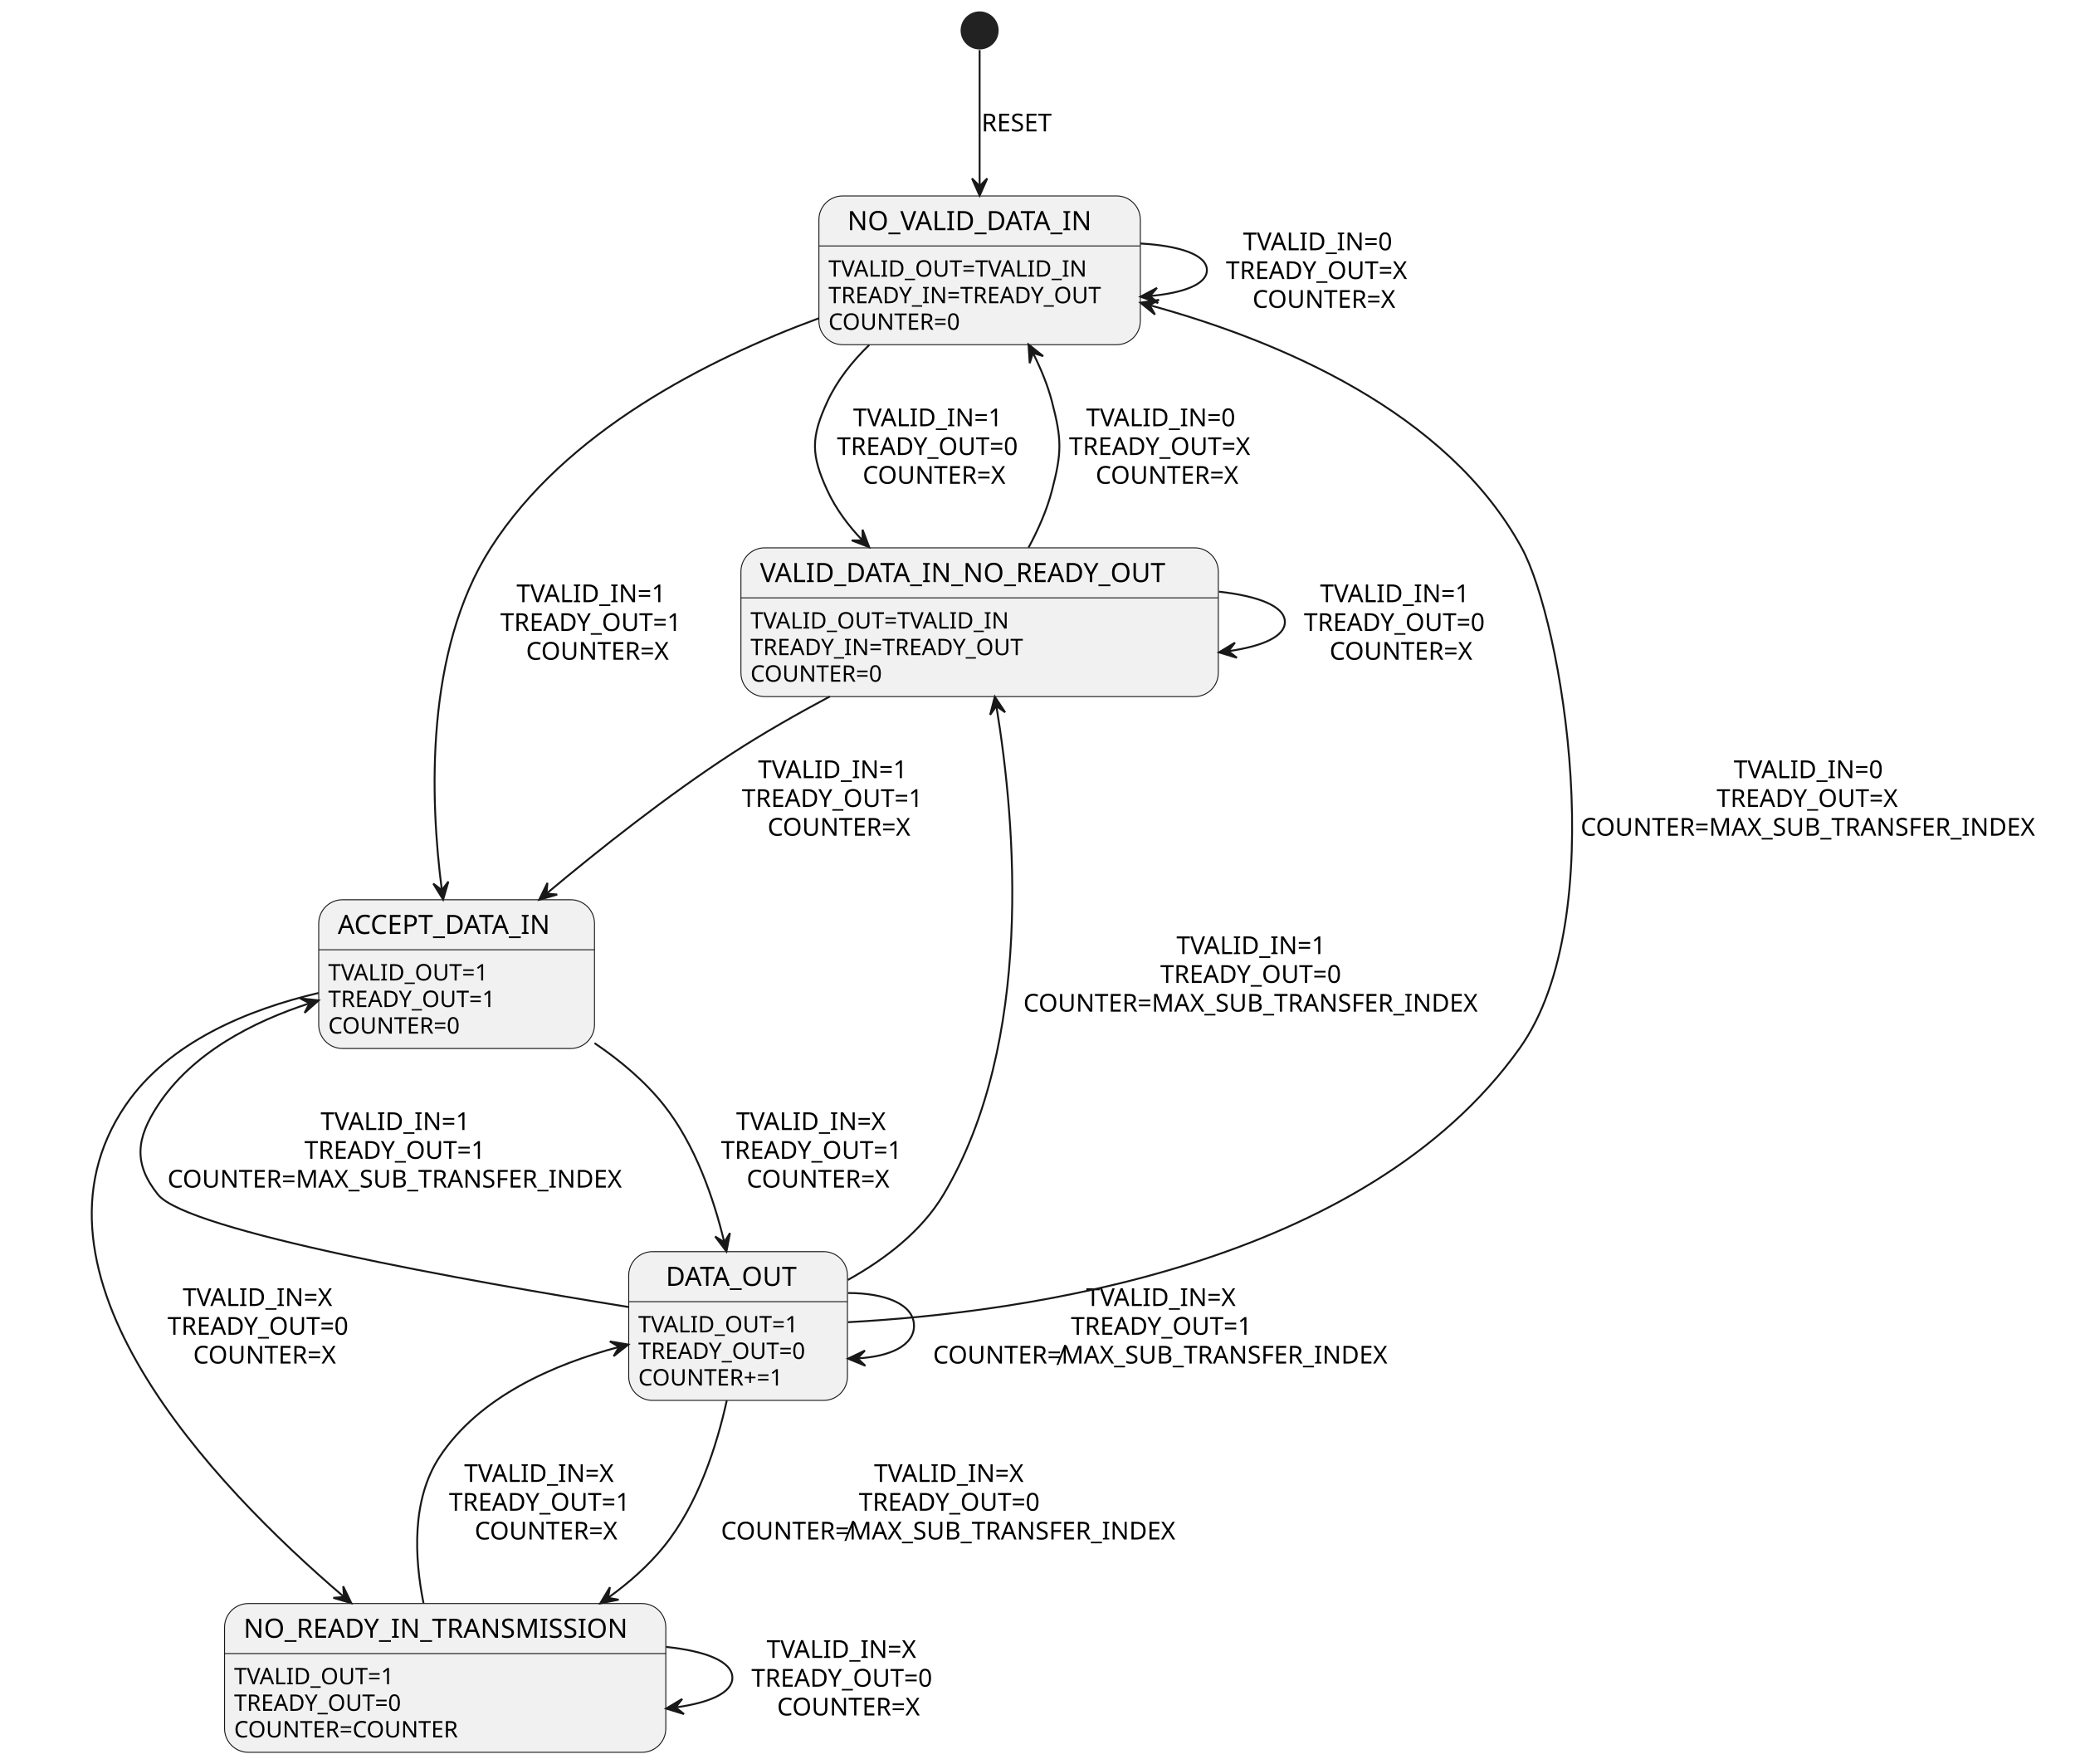
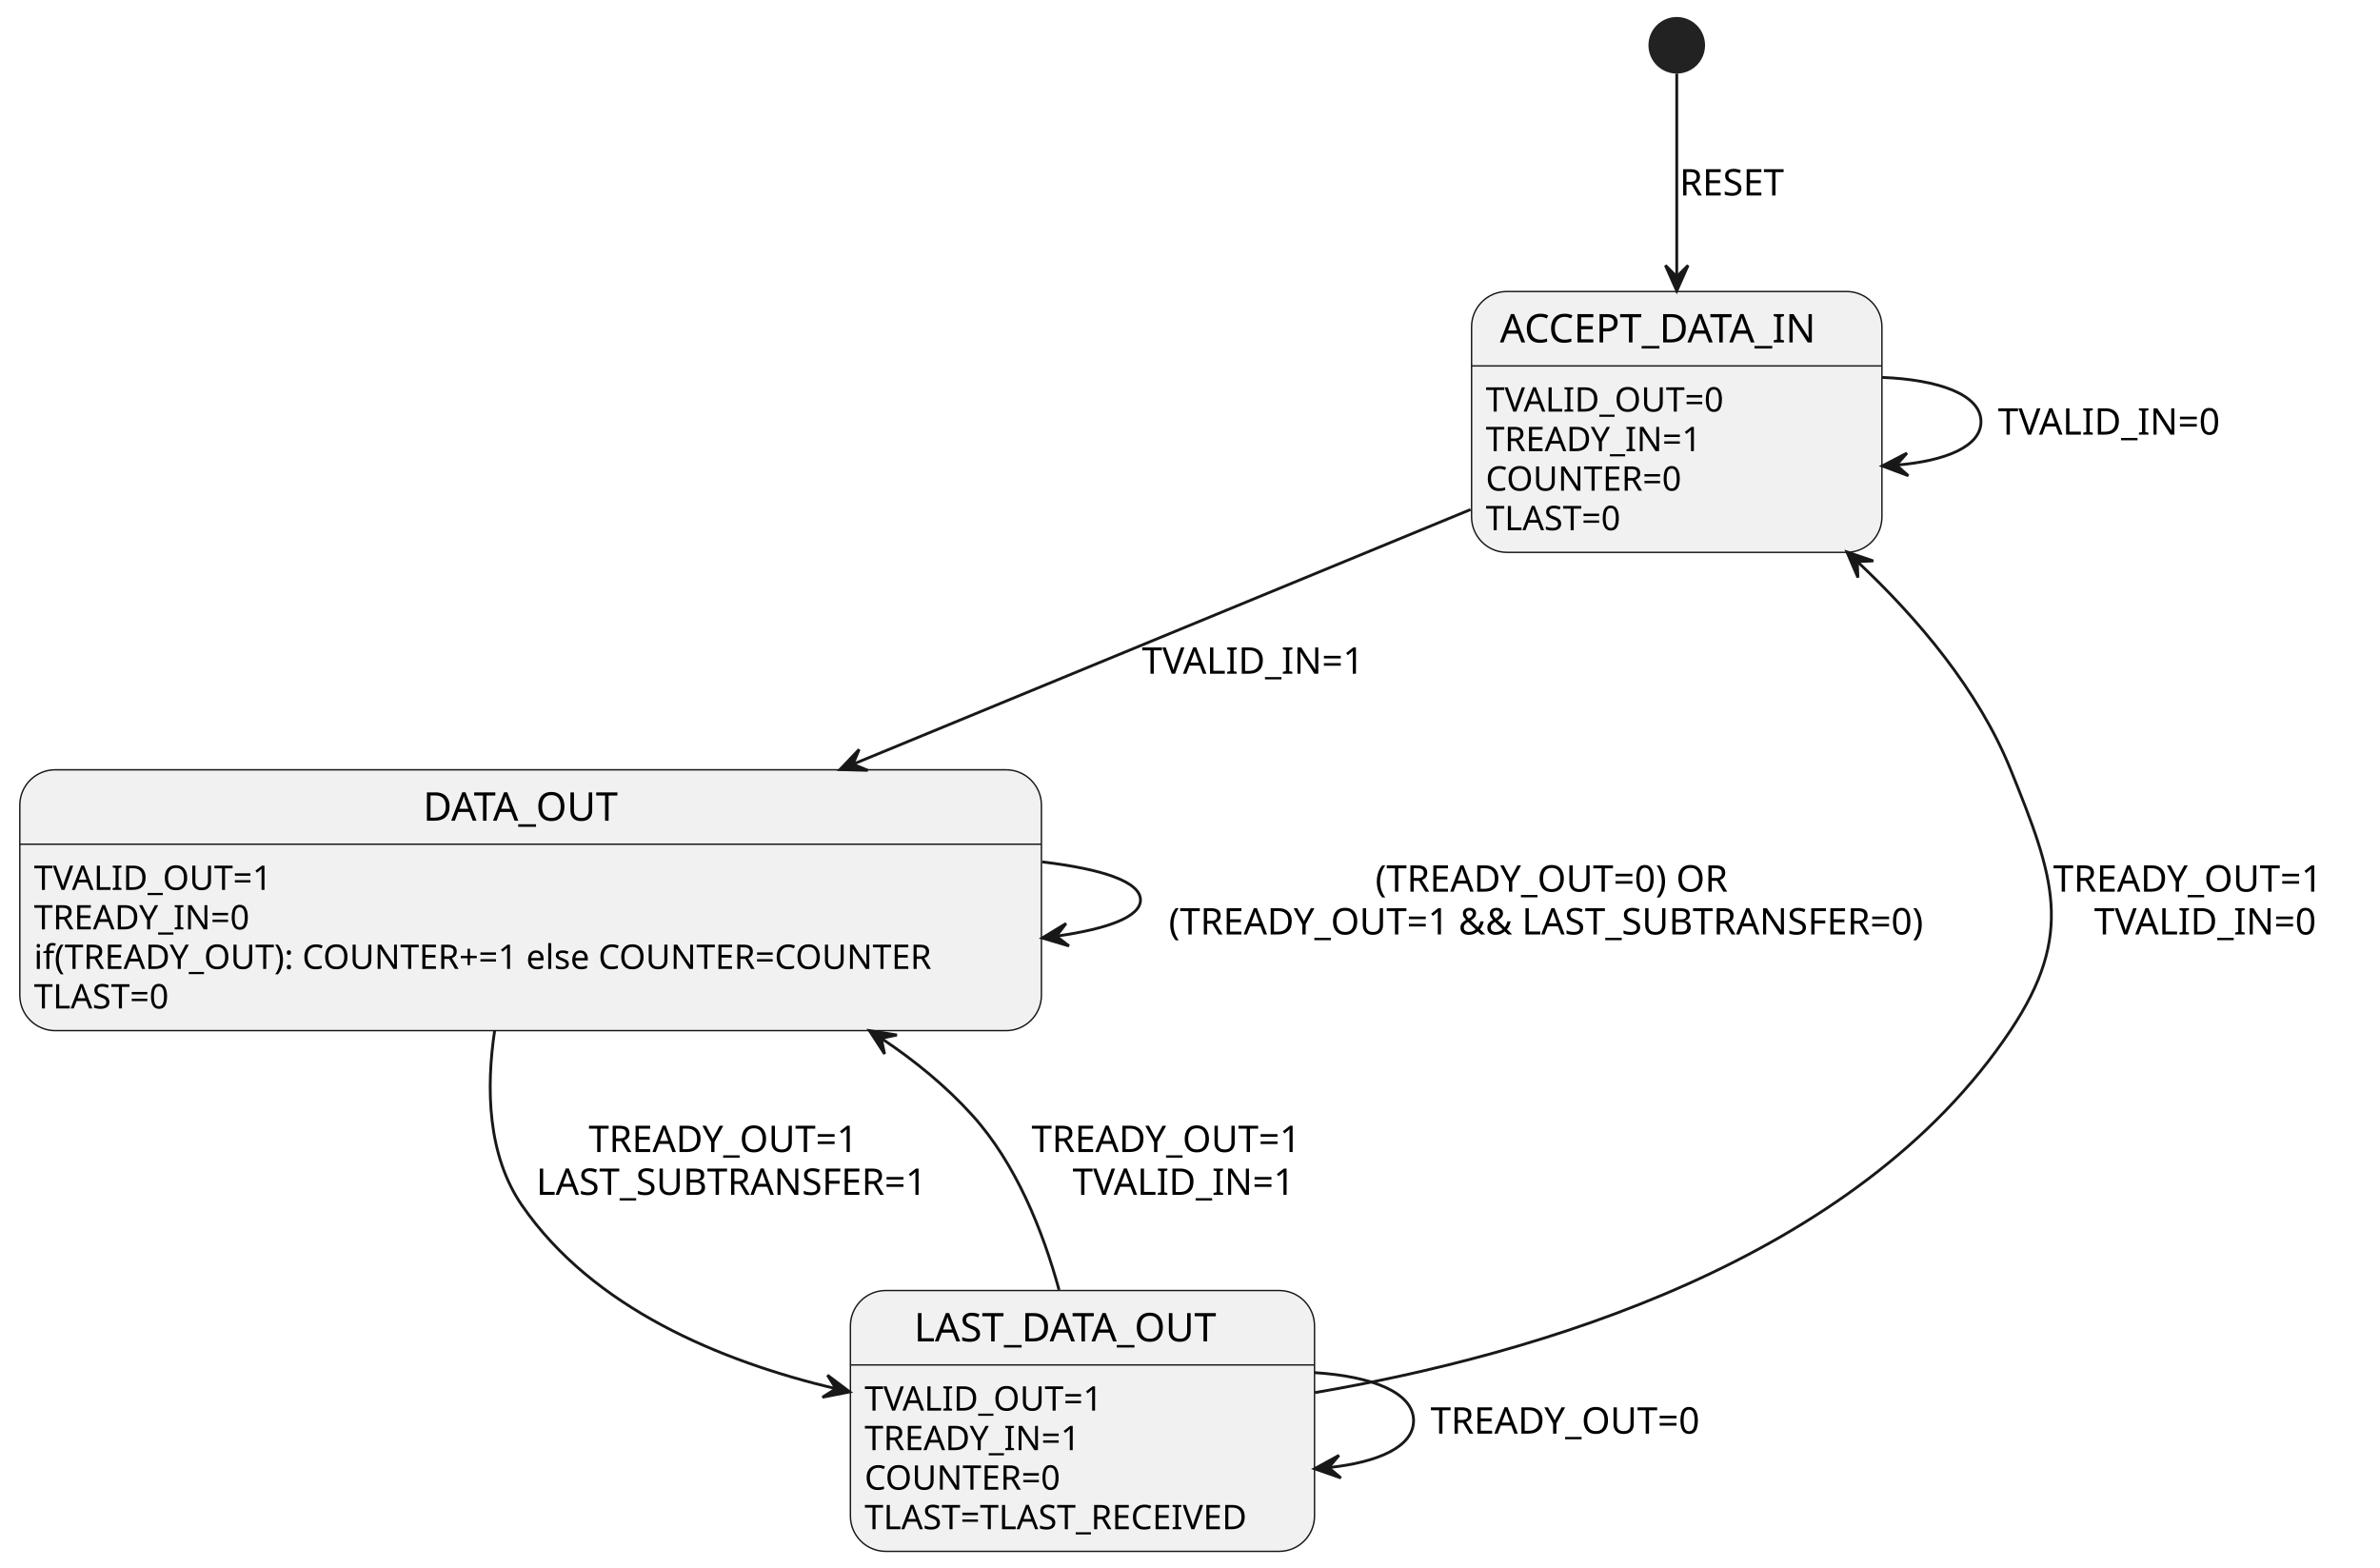
- <svg xmlns="http://www.w3.org/2000/svg" contentStyleType="text/css" height="927px" preserveAspectRatio="none" style="width:1091px;height:927px;background:#FFFFFF;" version="1.1" viewBox="0 0 1091 927" width="1091px" zoomAndPan="magnify">
+ <svg xmlns="http://www.w3.org/2000/svg" contentStyleType="text/css" height="554px" preserveAspectRatio="none" style="width:841px;height:554px;background:#FFFFFF;" version="1.1" viewBox="0 0 841 554" width="841px" zoomAndPan="magnify">
  <defs />
  <g>
-     <ellipse cx="515.069" cy="16" fill="#222222" rx="10" ry="10" style="stroke:none;stroke-width:1.0;" />
-     <g id="NO_VALID_DATA_IN">
-       <rect fill="#F1F1F1" height="78.203" rx="12.5" ry="12.5" style="stroke:#181818;stroke-width:0.5;" width="169" x="430.569" y="103" />
-       <line style="stroke:#181818;stroke-width:0.5;" x1="430.569" x2="599.569" y1="129.297" y2="129.297" />
-       <text fill="#000000" font-family="sans-serif" font-size="14" lengthAdjust="spacing" textLength="139" x="445.569" y="120.995">NO_VALID_DATA_IN</text>
-       <text fill="#000000" font-family="sans-serif" font-size="12" lengthAdjust="spacing" textLength="141" x="435.569" y="145.435">TVALID_OUT=TVALID_IN</text>
-       <text fill="#000000" font-family="sans-serif" font-size="12" lengthAdjust="spacing" textLength="149" x="435.569" y="159.404">TREADY_IN=TREADY_OUT</text>
-       <text fill="#000000" font-family="sans-serif" font-size="12" lengthAdjust="spacing" textLength="74" x="435.569" y="173.373">COUNTER=0</text>
-     </g>
-     <g id="VALID_DATA_IN_NO_READY_OUT">
-       <rect fill="#F1F1F1" height="78.203" rx="12.5" ry="12.5" style="stroke:#181818;stroke-width:0.5;" width="251" x="389.569" y="288" />
-       <line style="stroke:#181818;stroke-width:0.5;" x1="389.569" x2="640.569" y1="314.297" y2="314.297" />
-       <text fill="#000000" font-family="sans-serif" font-size="14" lengthAdjust="spacing" textLength="231" x="399.569" y="305.995">VALID_DATA_IN_NO_READY_OUT</text>
-       <text fill="#000000" font-family="sans-serif" font-size="12" lengthAdjust="spacing" textLength="141" x="394.569" y="330.435">TVALID_OUT=TVALID_IN</text>
-       <text fill="#000000" font-family="sans-serif" font-size="12" lengthAdjust="spacing" textLength="149" x="394.569" y="344.404">TREADY_IN=TREADY_OUT</text>
-       <text fill="#000000" font-family="sans-serif" font-size="12" lengthAdjust="spacing" textLength="74" x="394.569" y="358.373">COUNTER=0</text>
-     </g>
+     <ellipse cx="592.5" cy="16" fill="#222222" rx="10" ry="10" style="stroke:none;stroke-width:1.0;" />
    <g id="ACCEPT_DATA_IN">
-       <rect fill="#F1F1F1" height="78.203" rx="12.5" ry="12.5" style="stroke:#181818;stroke-width:0.5;" width="145" x="167.569" y="473" />
-       <line style="stroke:#181818;stroke-width:0.5;" x1="167.569" x2="312.569" y1="499.297" y2="499.297" />
-       <text fill="#000000" font-family="sans-serif" font-size="14" lengthAdjust="spacing" textLength="125" x="177.569" y="490.995">ACCEPT_DATA_IN</text>
-       <text fill="#000000" font-family="sans-serif" font-size="12" lengthAdjust="spacing" textLength="90" x="172.569" y="515.436">TVALID_OUT=1</text>
-       <text fill="#000000" font-family="sans-serif" font-size="12" lengthAdjust="spacing" textLength="94" x="172.569" y="529.404">TREADY_OUT=1</text>
-       <text fill="#000000" font-family="sans-serif" font-size="12" lengthAdjust="spacing" textLength="74" x="172.569" y="543.373">COUNTER=0</text>
+       <rect fill="#F1F1F1" height="92.172" rx="12.5" ry="12.5" style="stroke:#181818;stroke-width:0.5;" width="145" x="520" y="103" />
+       <line style="stroke:#181818;stroke-width:0.5;" x1="520" x2="665" y1="129.297" y2="129.297" />
+       <text fill="#000000" font-family="sans-serif" font-size="14" lengthAdjust="spacing" textLength="125" x="530" y="120.995">ACCEPT_DATA_IN</text>
+       <text fill="#000000" font-family="sans-serif" font-size="12" lengthAdjust="spacing" textLength="91" x="525" y="145.435">TVALID_OUT=0</text>
+       <text fill="#000000" font-family="sans-serif" font-size="12" lengthAdjust="spacing" textLength="79" x="525" y="159.404">TREADY_IN=1</text>
+       <text fill="#000000" font-family="sans-serif" font-size="12" lengthAdjust="spacing" textLength="74" x="525" y="173.373">COUNTER=0</text>
+       <text fill="#000000" font-family="sans-serif" font-size="12" lengthAdjust="spacing" textLength="54" x="525" y="187.342">TLAST=0</text>
    </g>
    <g id="DATA_OUT">
-       <rect fill="#F1F1F1" height="78.203" rx="12.5" ry="12.5" style="stroke:#181818;stroke-width:0.5;" width="115" x="330.569" y="658" />
-       <line style="stroke:#181818;stroke-width:0.5;" x1="330.569" x2="445.569" y1="684.297" y2="684.297" />
-       <text fill="#000000" font-family="sans-serif" font-size="14" lengthAdjust="spacing" textLength="76" x="350.069" y="675.995">DATA_OUT</text>
-       <text fill="#000000" font-family="sans-serif" font-size="12" lengthAdjust="spacing" textLength="90" x="335.569" y="700.436">TVALID_OUT=1</text>
-       <text fill="#000000" font-family="sans-serif" font-size="12" lengthAdjust="spacing" textLength="95" x="335.569" y="714.404">TREADY_OUT=0</text>
-       <text fill="#000000" font-family="sans-serif" font-size="12" lengthAdjust="spacing" textLength="83" x="335.569" y="728.373">COUNTER+=1</text>
+       <rect fill="#F1F1F1" height="92.172" rx="12.5" ry="12.5" style="stroke:#181818;stroke-width:0.5;" width="361" x="7" y="272" />
+       <line style="stroke:#181818;stroke-width:0.5;" x1="7" x2="368" y1="298.297" y2="298.297" />
+       <text fill="#000000" font-family="sans-serif" font-size="14" lengthAdjust="spacing" textLength="76" x="149.5" y="289.995">DATA_OUT</text>
+       <text fill="#000000" font-family="sans-serif" font-size="12" lengthAdjust="spacing" textLength="90" x="12" y="314.435">TVALID_OUT=1</text>
+       <text fill="#000000" font-family="sans-serif" font-size="12" lengthAdjust="spacing" textLength="80" x="12" y="328.404">TREADY_IN=0</text>
+       <text fill="#000000" font-family="sans-serif" font-size="12" lengthAdjust="spacing" textLength="341" x="12" y="342.373">if(TREADY_OUT): COUNTER+=1 else COUNTER=COUNTER</text>
+       <text fill="#000000" font-family="sans-serif" font-size="12" lengthAdjust="spacing" textLength="54" x="12" y="356.342">TLAST=0</text>
    </g>
-     <g id="NO_READY_IN_TRANSMISSION">
-       <rect fill="#F1F1F1" height="78.203" rx="12.5" ry="12.5" style="stroke:#181818;stroke-width:0.5;" width="232" x="118.069" y="843" />
-       <line style="stroke:#181818;stroke-width:0.5;" x1="118.069" x2="350.069" y1="869.297" y2="869.297" />
-       <text fill="#000000" font-family="sans-serif" font-size="14" lengthAdjust="spacing" textLength="212" x="128.069" y="860.995">NO_READY_IN_TRANSMISSION</text>
-       <text fill="#000000" font-family="sans-serif" font-size="12" lengthAdjust="spacing" textLength="90" x="123.069" y="885.436">TVALID_OUT=1</text>
-       <text fill="#000000" font-family="sans-serif" font-size="12" lengthAdjust="spacing" textLength="95" x="123.069" y="899.404">TREADY_OUT=0</text>
-       <text fill="#000000" font-family="sans-serif" font-size="12" lengthAdjust="spacing" textLength="122" x="123.069" y="913.373">COUNTER=COUNTER</text>
+     <g id="LAST_DATA_OUT">
+       <rect fill="#F1F1F1" height="92.172" rx="12.5" ry="12.5" style="stroke:#181818;stroke-width:0.5;" width="164" x="300.5" y="456" />
+       <line style="stroke:#181818;stroke-width:0.5;" x1="300.5" x2="464.5" y1="482.297" y2="482.297" />
+       <text fill="#000000" font-family="sans-serif" font-size="14" lengthAdjust="spacing" textLength="119" x="323" y="473.995">LAST_DATA_OUT</text>
+       <text fill="#000000" font-family="sans-serif" font-size="12" lengthAdjust="spacing" textLength="90" x="305.5" y="498.435">TVALID_OUT=1</text>
+       <text fill="#000000" font-family="sans-serif" font-size="12" lengthAdjust="spacing" textLength="79" x="305.5" y="512.404">TREADY_IN=1</text>
+       <text fill="#000000" font-family="sans-serif" font-size="12" lengthAdjust="spacing" textLength="74" x="305.5" y="526.373">COUNTER=0</text>
+       <text fill="#000000" font-family="sans-serif" font-size="12" lengthAdjust="spacing" textLength="144" x="305.5" y="540.342">TLAST=TLAST_RECEIVED</text>
    </g>
-     <g id="link_*start*_NO_VALID_DATA_IN">
-       <path d="M515.069,26.32 C515.069,41.369 515.069,71.942 515.069,97.738 " fill="none" id="*start*-to-NO_VALID_DATA_IN" style="stroke:#181818;stroke-width:1.0;" />
-       <polygon fill="#181818" points="515.069,102.828,519.069,93.828,515.069,97.828,511.069,93.828,515.069,102.828" style="stroke:#181818;stroke-width:1.0;" />
-       <text fill="#000000" font-family="sans-serif" font-size="13" lengthAdjust="spacing" textLength="41" x="516.069" y="69.067">RESET</text>
+     <g id="link_*start*_ACCEPT_DATA_IN">
+       <path d="M592.5,26.004 C592.5,40.69 592.5,70.841 592.5,97.492 " fill="none" id="*start*-to-ACCEPT_DATA_IN" style="stroke:#181818;stroke-width:1.0;" />
+       <polygon fill="#181818" points="592.5,102.77,596.5,93.77,592.5,97.77,588.5,93.77,592.5,102.77" style="stroke:#181818;stroke-width:1.0;" />
+       <text fill="#000000" font-family="sans-serif" font-size="13" lengthAdjust="spacing" textLength="41" x="593.5" y="69.067">RESET</text>
    </g>
-     <g id="link_NO_VALID_DATA_IN_NO_VALID_DATA_IN">
-       <path d="M599.65,128.016 C619.726,129.138 634.569,133.799 634.569,142 C634.569,149.496 622.167,154.035 604.704,155.616 " fill="none" id="NO_VALID_DATA_IN-to-NO_VALID_DATA_IN" style="stroke:#181818;stroke-width:1.0;" />
-       <polygon fill="#181818" points="599.65,155.984,608.917,159.32,604.637,155.621,608.336,151.341,599.65,155.984" style="stroke:#181818;stroke-width:1.0;" />
-       <text fill="#000000" font-family="sans-serif" font-size="13" lengthAdjust="spacing" textLength="83" x="653.569" y="131.567">TVALID_IN=0</text>
-       <text fill="#000000" font-family="sans-serif" font-size="13" lengthAdjust="spacing" textLength="105" x="644.569" y="146.7">TREADY_OUT=X</text>
-       <text fill="#000000" font-family="sans-serif" font-size="13" lengthAdjust="spacing" textLength="81" x="658.569" y="161.833">COUNTER=X</text>
-     </g>
-     <g id="link_NO_VALID_DATA_IN_VALID_DATA_IN_NO_READY_OUT">
-       <path d="M457.022,181.339 C448.117,189.974 440.195,199.915 435.069,211 C426.301,229.96 426.301,239.04 435.069,258 C439.474,267.526 445.945,276.207 453.329,283.941 " fill="none" id="NO_VALID_DATA_IN-to-VALID_DATA_IN_NO_READY_OUT" style="stroke:#181818;stroke-width:1.0;" />
-       <polygon fill="#181818" points="457.022,287.661,453.52,278.456,453.5,284.113,447.843,284.092,457.022,287.661" style="stroke:#181818;stroke-width:1.0;" />
-       <text fill="#000000" font-family="sans-serif" font-size="13" lengthAdjust="spacing" textLength="83" x="448.569" y="224.067">TVALID_IN=1</text>
-       <text fill="#000000" font-family="sans-serif" font-size="13" lengthAdjust="spacing" textLength="104" x="440.069" y="239.2">TREADY_OUT=0</text>
-       <text fill="#000000" font-family="sans-serif" font-size="13" lengthAdjust="spacing" textLength="81" x="453.569" y="254.333">COUNTER=X</text>
-     </g>
-     <g id="link_VALID_DATA_IN_NO_READY_OUT_NO_VALID_DATA_IN">
-       <path d="M540.779,287.897 C545.844,278.508 550.41,268.208 553.069,258 C558.334,237.786 558.334,231.214 553.069,211 C550.825,202.387 547.224,193.708 543.111,185.567 " fill="none" id="VALID_DATA_IN_NO_READY_OUT-to-NO_VALID_DATA_IN" style="stroke:#181818;stroke-width:1.0;" />
-       <polygon fill="#181818" points="540.779,181.103,541.403,190.932,543.095,185.534,548.493,187.227,540.779,181.103" style="stroke:#181818;stroke-width:1.0;" />
-       <text fill="#000000" font-family="sans-serif" font-size="13" lengthAdjust="spacing" textLength="83" x="571.069" y="224.067">TVALID_IN=0</text>
-       <text fill="#000000" font-family="sans-serif" font-size="13" lengthAdjust="spacing" textLength="105" x="562.069" y="239.2">TREADY_OUT=X</text>
-       <text fill="#000000" font-family="sans-serif" font-size="13" lengthAdjust="spacing" textLength="81" x="576.069" y="254.333">COUNTER=X</text>
-     </g>
-     <g id="link_NO_VALID_DATA_IN_ACCEPT_DATA_IN">
-       <path d="M430.567,167.305 C371.777,188.933 297.184,226.817 258.069,288 C223.348,342.308 226.079,419.917 232.296,467.796 " fill="none" id="NO_VALID_DATA_IN-to-ACCEPT_DATA_IN" style="stroke:#181818;stroke-width:1.0;" />
-       <polygon fill="#181818" points="232.988,472.908,235.746,463.453,232.318,467.953,227.818,464.525,232.988,472.908" style="stroke:#181818;stroke-width:1.0;" />
-       <text fill="#000000" font-family="sans-serif" font-size="13" lengthAdjust="spacing" textLength="83" x="271.569" y="316.567">TVALID_IN=1</text>
-       <text fill="#000000" font-family="sans-serif" font-size="13" lengthAdjust="spacing" textLength="104" x="263.069" y="331.7">TREADY_OUT=1</text>
-       <text fill="#000000" font-family="sans-serif" font-size="13" lengthAdjust="spacing" textLength="81" x="276.569" y="346.832">COUNTER=X</text>
-     </g>
-     <g id="link_VALID_DATA_IN_NO_READY_OUT_VALID_DATA_IN_NO_READY_OUT">
-       <path d="M640.9,311.04 C661.447,313.324 675.569,318.645 675.569,327 C675.569,334.637 663.77,339.739 646.05,342.304 " fill="none" id="VALID_DATA_IN_NO_READY_OUT-to-VALID_DATA_IN_NO_READY_OUT" style="stroke:#181818;stroke-width:1.0;" />
-       <polygon fill="#181818" points="640.9,342.96,650.333,345.791,645.86,342.329,649.323,337.856,640.9,342.96" style="stroke:#181818;stroke-width:1.0;" />
-       <text fill="#000000" font-family="sans-serif" font-size="13" lengthAdjust="spacing" textLength="83" x="694.069" y="316.567">TVALID_IN=1</text>
-       <text fill="#000000" font-family="sans-serif" font-size="13" lengthAdjust="spacing" textLength="104" x="685.569" y="331.7">TREADY_OUT=0</text>
-       <text fill="#000000" font-family="sans-serif" font-size="13" lengthAdjust="spacing" textLength="81" x="699.069" y="346.832">COUNTER=X</text>
-     </g>
-     <g id="link_VALID_DATA_IN_NO_READY_OUT_ACCEPT_DATA_IN">
-       <path d="M436.37,366.118 C419.115,375.31 401.194,385.522 385.069,396 C350.916,418.192 315.032,446.604 287.506,469.635 " fill="none" id="VALID_DATA_IN_NO_READY_OUT-to-ACCEPT_DATA_IN" style="stroke:#181818;stroke-width:1.0;" />
-       <polygon fill="#181818" points="283.507,472.992,292.972,470.268,287.337,469.777,287.828,464.141,283.507,472.992" style="stroke:#181818;stroke-width:1.0;" />
-       <text fill="#000000" font-family="sans-serif" font-size="13" lengthAdjust="spacing" textLength="83" x="398.569" y="409.067">TVALID_IN=1</text>
-       <text fill="#000000" font-family="sans-serif" font-size="13" lengthAdjust="spacing" textLength="104" x="390.069" y="424.2">TREADY_OUT=1</text>
-       <text fill="#000000" font-family="sans-serif" font-size="13" lengthAdjust="spacing" textLength="81" x="403.569" y="439.332">COUNTER=X</text>
+     <g id="link_ACCEPT_DATA_IN_ACCEPT_DATA_IN">
+       <path d="M665.101,133.356 C684.902,134.147 700,139.361 700,149 C700,157.81 687.386,162.924 670.095,164.342 " fill="none" id="ACCEPT_DATA_IN-to-ACCEPT_DATA_IN" style="stroke:#181818;stroke-width:1.0;" />
+       <polygon fill="#181818" points="665.101,164.644,674.327,168.092,670.092,164.341,673.842,160.106,665.101,164.644" style="stroke:#181818;stroke-width:1.0;" />
+       <text fill="#000000" font-family="sans-serif" font-size="13" lengthAdjust="spacing" textLength="83" x="706" y="153.567">TVALID_IN=0</text>
    </g>
    <g id="link_ACCEPT_DATA_IN_DATA_OUT">
-       <path d="M312.597,548.381 C326.111,557.527 339.096,568.413 349.069,581 C365.507,601.75 375.203,629.812 380.815,653.021 " fill="none" id="ACCEPT_DATA_IN-to-DATA_OUT" style="stroke:#181818;stroke-width:1.0;" />
-       <polygon fill="#181818" points="381.952,657.895,383.806,648.222,380.818,653.025,376.015,650.037,381.952,657.895" style="stroke:#181818;stroke-width:1.0;" />
-       <text fill="#000000" font-family="sans-serif" font-size="13" lengthAdjust="spacing" textLength="84" x="387.069" y="594.067">TVALID_IN=X</text>
-       <text fill="#000000" font-family="sans-serif" font-size="13" lengthAdjust="spacing" textLength="104" x="379.069" y="609.2">TREADY_OUT=1</text>
-       <text fill="#000000" font-family="sans-serif" font-size="13" lengthAdjust="spacing" textLength="81" x="392.569" y="624.332">COUNTER=X</text>
-     </g>
-     <g id="link_DATA_OUT_ACCEPT_DATA_IN">
-       <path d="M330.563,687.123 C246.557,673.576 98.529,647.287 83.069,628 C70.004,611.701 71.603,598.461 83.069,581 C101.021,553.661 132.575,537.26 162.709,527.445 " fill="none" id="DATA_OUT-to-ACCEPT_DATA_IN" style="stroke:#181818;stroke-width:1.0;" />
-       <polygon fill="#181818" points="167.531,525.926,157.745,524.816,162.763,527.429,160.15,532.446,167.531,525.926" style="stroke:#181818;stroke-width:1.0;" />
-       <text fill="#000000" font-family="sans-serif" font-size="13" lengthAdjust="spacing" textLength="83" x="168.569" y="594.067">TVALID_IN=1</text>
-       <text fill="#000000" font-family="sans-serif" font-size="13" lengthAdjust="spacing" textLength="104" x="160.069" y="609.2">TREADY_OUT=1</text>
-       <text fill="#000000" font-family="sans-serif" font-size="13" lengthAdjust="spacing" textLength="252" x="88.069" y="624.332">COUNTER=MAX_SUB_TRANSFER_INDEX</text>
-     </g>
-     <g id="link_ACCEPT_DATA_IN_NO_READY_IN_TRANSMISSION">
-       <path d="M167.526,521.998 C130.616,530.659 88.84,547.653 66.069,581 C6,668.968 111.302,780.064 180.616,839.303 " fill="none" id="ACCEPT_DATA_IN-to-NO_READY_IN_TRANSMISSION" style="stroke:#181818;stroke-width:1.0;" />
-       <polygon fill="#181818" points="184.714,842.781,180.441,833.907,180.902,839.545,175.264,840.007,184.714,842.781" style="stroke:#181818;stroke-width:1.0;" />
-       <text fill="#000000" font-family="sans-serif" font-size="13" lengthAdjust="spacing" textLength="84" x="96.069" y="686.567">TVALID_IN=X</text>
-       <text fill="#000000" font-family="sans-serif" font-size="13" lengthAdjust="spacing" textLength="104" x="88.069" y="701.7">TREADY_OUT=0</text>
-       <text fill="#000000" font-family="sans-serif" font-size="13" lengthAdjust="spacing" textLength="81" x="101.569" y="716.832">COUNTER=X</text>
-     </g>
-     <g id="link_NO_READY_IN_TRANSMISSION_NO_READY_IN_TRANSMISSION">
-       <path d="M350.244,865.795 C370.764,867.928 385.069,873.33 385.069,882 C385.069,889.925 373.117,895.119 355.392,897.583 " fill="none" id="NO_READY_IN_TRANSMISSION-to-NO_READY_IN_TRANSMISSION" style="stroke:#181818;stroke-width:1.0;" />
-       <polygon fill="#181818" points="350.244,898.205,359.659,901.096,355.208,897.605,358.699,893.154,350.244,898.205" style="stroke:#181818;stroke-width:1.0;" />
-       <text fill="#000000" font-family="sans-serif" font-size="13" lengthAdjust="spacing" textLength="84" x="403.069" y="871.567">TVALID_IN=X</text>
-       <text fill="#000000" font-family="sans-serif" font-size="13" lengthAdjust="spacing" textLength="104" x="395.069" y="886.7">TREADY_OUT=0</text>
-       <text fill="#000000" font-family="sans-serif" font-size="13" lengthAdjust="spacing" textLength="81" x="408.569" y="901.832">COUNTER=X</text>
-     </g>
-     <g id="link_NO_READY_IN_TRANSMISSION_DATA_OUT">
-       <path d="M222.665,842.782 C217.889,818.831 216.379,788.371 231.069,766 C251.97,734.17 291.308,717.167 325.376,708.123 " fill="none" id="NO_READY_IN_TRANSMISSION-to-DATA_OUT" style="stroke:#181818;stroke-width:1.0;" />
-       <polygon fill="#181818" points="330.362,706.845,320.651,705.205,325.519,708.087,322.637,712.955,330.362,706.845" style="stroke:#181818;stroke-width:1.0;" />
-       <text fill="#000000" font-family="sans-serif" font-size="13" lengthAdjust="spacing" textLength="84" x="244.069" y="779.067">TVALID_IN=X</text>
-       <text fill="#000000" font-family="sans-serif" font-size="13" lengthAdjust="spacing" textLength="104" x="236.069" y="794.2">TREADY_OUT=1</text>
-       <text fill="#000000" font-family="sans-serif" font-size="13" lengthAdjust="spacing" textLength="81" x="249.569" y="809.332">COUNTER=X</text>
-     </g>
-     <g id="link_DATA_OUT_NO_READY_IN_TRANSMISSION">
-       <path d="M382.129,736.247 C376.798,760.359 366.94,790.985 349.069,813 C340.874,823.095 330.753,832.03 319.944,839.828 " fill="none" id="DATA_OUT-to-NO_READY_IN_TRANSMISSION" style="stroke:#181818;stroke-width:1.0;" />
-       <polygon fill="#181818" points="315.606,842.873,325.27,840.974,319.698,840,320.672,834.427,315.606,842.873" style="stroke:#181818;stroke-width:1.0;" />
-       <text fill="#000000" font-family="sans-serif" font-size="13" lengthAdjust="spacing" textLength="84" x="459.569" y="779.067">TVALID_IN=X</text>
-       <text fill="#000000" font-family="sans-serif" font-size="13" lengthAdjust="spacing" textLength="104" x="451.569" y="794.2">TREADY_OUT=0</text>
-       <text fill="#000000" font-family="sans-serif" font-size="13" lengthAdjust="spacing" textLength="253" x="379.069" y="809.332">COUNTER≠MAX_SUB_TRANSFER_INDEX</text>
+       <path d="M519.626,180.049 C459.022,205.039 371.695,241.048 301.795,269.871 " fill="none" id="ACCEPT_DATA_IN-to-DATA_OUT" style="stroke:#181818;stroke-width:1.0;" />
+       <polygon fill="#181818" points="296.793,271.934,306.638,272.198,301.415,270.027,303.587,264.803,296.793,271.934" style="stroke:#181818;stroke-width:1.0;" />
+       <text fill="#000000" font-family="sans-serif" font-size="13" lengthAdjust="spacing" textLength="83" x="403.5" y="238.067">TVALID_IN=1</text>
    </g>
    <g id="link_DATA_OUT_DATA_OUT">
-       <path d="M445.881,679.75 C465.152,679.75 480.569,685.5 480.569,697 C480.569,707.422 467.907,713.121 451.19,714.098 " fill="none" id="DATA_OUT-to-DATA_OUT" style="stroke:#181818;stroke-width:1.0;" />
-       <polygon fill="#181818" points="445.881,714.25,454.992,717.991,450.879,714.107,454.763,709.994,445.881,714.25" style="stroke:#181818;stroke-width:1.0;" />
-       <text fill="#000000" font-family="sans-serif" font-size="13" lengthAdjust="spacing" textLength="84" x="571.069" y="686.567">TVALID_IN=X</text>
-       <text fill="#000000" font-family="sans-serif" font-size="13" lengthAdjust="spacing" textLength="104" x="563.069" y="701.7">TREADY_OUT=1</text>
-       <text fill="#000000" font-family="sans-serif" font-size="13" lengthAdjust="spacing" textLength="253" x="490.569" y="716.832">COUNTER≠MAX_SUB_TRANSFER_INDEX</text>
+       <path d="M368.289,304.558 C389.319,307.039 403,311.52 403,318 C403,323.924 391.569,328.176 373.544,330.758 " fill="none" id="DATA_OUT-to-DATA_OUT" style="stroke:#181818;stroke-width:1.0;" />
+       <polygon fill="#181818" points="368.289,331.442,377.73,334.246,373.247,330.796,376.697,326.313,368.289,331.442" style="stroke:#181818;stroke-width:1.0;" />
+       <text fill="#000000" font-family="sans-serif" font-size="13" lengthAdjust="spacing" textLength="137" x="486" y="315.067">(TREADY_OUT=0) OR</text>
+       <text fill="#000000" font-family="sans-serif" font-size="13" lengthAdjust="spacing" textLength="291" x="413" y="330.2">(TREADY_OUT=1 &amp;&amp; LAST_SUBTRANSFER=0)</text>
    </g>
-     <g id="link_DATA_OUT_VALID_DATA_IN_NO_READY_OUT">
-       <path d="M445.764,672.877 C465.035,662.172 484.525,647.43 496.069,628 C543.773,547.702 534.063,433.055 523.901,371.33 " fill="none" id="DATA_OUT-to-VALID_DATA_IN_NO_READY_OUT" style="stroke:#181818;stroke-width:1.0;" />
-       <polygon fill="#181818" points="523.044,366.252,520.6,375.793,523.877,371.182,528.488,374.46,523.044,366.252" style="stroke:#181818;stroke-width:1.0;" />
-       <text fill="#000000" font-family="sans-serif" font-size="13" lengthAdjust="spacing" textLength="83" x="618.569" y="501.567">TVALID_IN=1</text>
-       <text fill="#000000" font-family="sans-serif" font-size="13" lengthAdjust="spacing" textLength="104" x="610.069" y="516.7">TREADY_OUT=0</text>
-       <text fill="#000000" font-family="sans-serif" font-size="13" lengthAdjust="spacing" textLength="252" x="538.069" y="531.832">COUNTER=MAX_SUB_TRANSFER_INDEX</text>
+     <g id="link_DATA_OUT_LAST_DATA_OUT">
+       <path d="M174.799,364.086 C171.718,384.629 172.251,408.261 184.5,426 C209.539,462.26 254.545,481.006 295.327,490.691 " fill="none" id="DATA_OUT-to-LAST_DATA_OUT" style="stroke:#181818;stroke-width:1.0;" />
+       <polygon fill="#181818" points="300.278,491.828,292.401,485.916,295.405,490.709,290.611,493.713,300.278,491.828" style="stroke:#181818;stroke-width:1.0;" />
+       <text fill="#000000" font-family="sans-serif" font-size="13" lengthAdjust="spacing" textLength="104" x="208" y="407.067">TREADY_OUT=1</text>
+       <text fill="#000000" font-family="sans-serif" font-size="13" lengthAdjust="spacing" textLength="149" x="189.5" y="422.2">LAST_SUBTRANSFER=1</text>
    </g>
-     <g id="link_DATA_OUT_NO_VALID_DATA_IN">
-       <path d="M445.895,695.084 C538.445,690.118 717.685,665.355 799.069,551 C847.778,482.556 821.247,326.752 800.069,288 C760.876,216.284 672.51,179.099 604.488,160.447 " fill="none" id="DATA_OUT-to-NO_VALID_DATA_IN" style="stroke:#181818;stroke-width:1.0;" />
-       <polygon fill="#181818" points="599.627,159.135,607.274,165.342,604.455,160.438,609.359,157.618,599.627,159.135" style="stroke:#181818;stroke-width:1.0;" />
-       <text fill="#000000" font-family="sans-serif" font-size="13" lengthAdjust="spacing" textLength="83" x="911.569" y="409.067">TVALID_IN=0</text>
-       <text fill="#000000" font-family="sans-serif" font-size="13" lengthAdjust="spacing" textLength="105" x="902.569" y="424.2">TREADY_OUT=X</text>
-       <text fill="#000000" font-family="sans-serif" font-size="13" lengthAdjust="spacing" textLength="252" x="831.069" y="439.332">COUNTER=MAX_SUB_TRANSFER_INDEX</text>
+     <g id="link_LAST_DATA_OUT_DATA_OUT">
+       <path d="M374.229,455.783 C368.512,434.967 359.031,411.144 343.5,394 C334.246,383.785 323.3,374.823 311.566,366.993 " fill="none" id="LAST_DATA_OUT-to-DATA_OUT" style="stroke:#181818;stroke-width:1.0;" />
+       <polygon fill="#181818" points="307.209,364.159,312.573,372.419,311.401,366.885,316.935,365.712,307.209,364.159" style="stroke:#181818;stroke-width:1.0;" />
+       <text fill="#000000" font-family="sans-serif" font-size="13" lengthAdjust="spacing" textLength="104" x="364.5" y="407.067">TREADY_OUT=1</text>
+       <text fill="#000000" font-family="sans-serif" font-size="13" lengthAdjust="spacing" textLength="83" x="379" y="422.2">TVALID_IN=1</text>
+     </g>
+     <g id="link_LAST_DATA_OUT_LAST_DATA_OUT">
+       <path d="M464.509,485.019 C484.57,486.277 499.5,491.938 499.5,502 C499.5,511.198 487.026,516.717 469.561,518.559 " fill="none" id="LAST_DATA_OUT-to-LAST_DATA_OUT" style="stroke:#181818;stroke-width:1.0;" />
+       <polygon fill="#181818" points="464.509,518.981,473.81,522.218,469.492,518.565,473.145,514.246,464.509,518.981" style="stroke:#181818;stroke-width:1.0;" />
+       <text fill="#000000" font-family="sans-serif" font-size="13" lengthAdjust="spacing" textLength="104" x="505.5" y="506.567">TREADY_OUT=0</text>
+     </g>
+     <g id="link_LAST_DATA_OUT_ACCEPT_DATA_IN">
+       <path d="M464.659,492.073 C542.752,478.736 656.107,445.666 710.5,364 C733.166,329.969 725.832,309.905 710.5,272 C699.115,243.853 677.778,218.6 656.346,198.471 " fill="none" id="LAST_DATA_OUT-to-ACCEPT_DATA_IN" style="stroke:#181818;stroke-width:1.0;" />
+       <polygon fill="#181818" points="652.627,195.029,656.516,204.077,656.297,198.425,661.95,198.205,652.627,195.029" style="stroke:#181818;stroke-width:1.0;" />
+       <text fill="#000000" font-family="sans-serif" font-size="13" lengthAdjust="spacing" textLength="104" x="725.5" y="315.067">TREADY_OUT=1</text>
+       <text fill="#000000" font-family="sans-serif" font-size="13" lengthAdjust="spacing" textLength="83" x="740" y="330.2">TVALID_IN=0</text>
    </g>
  </g>
</svg>
